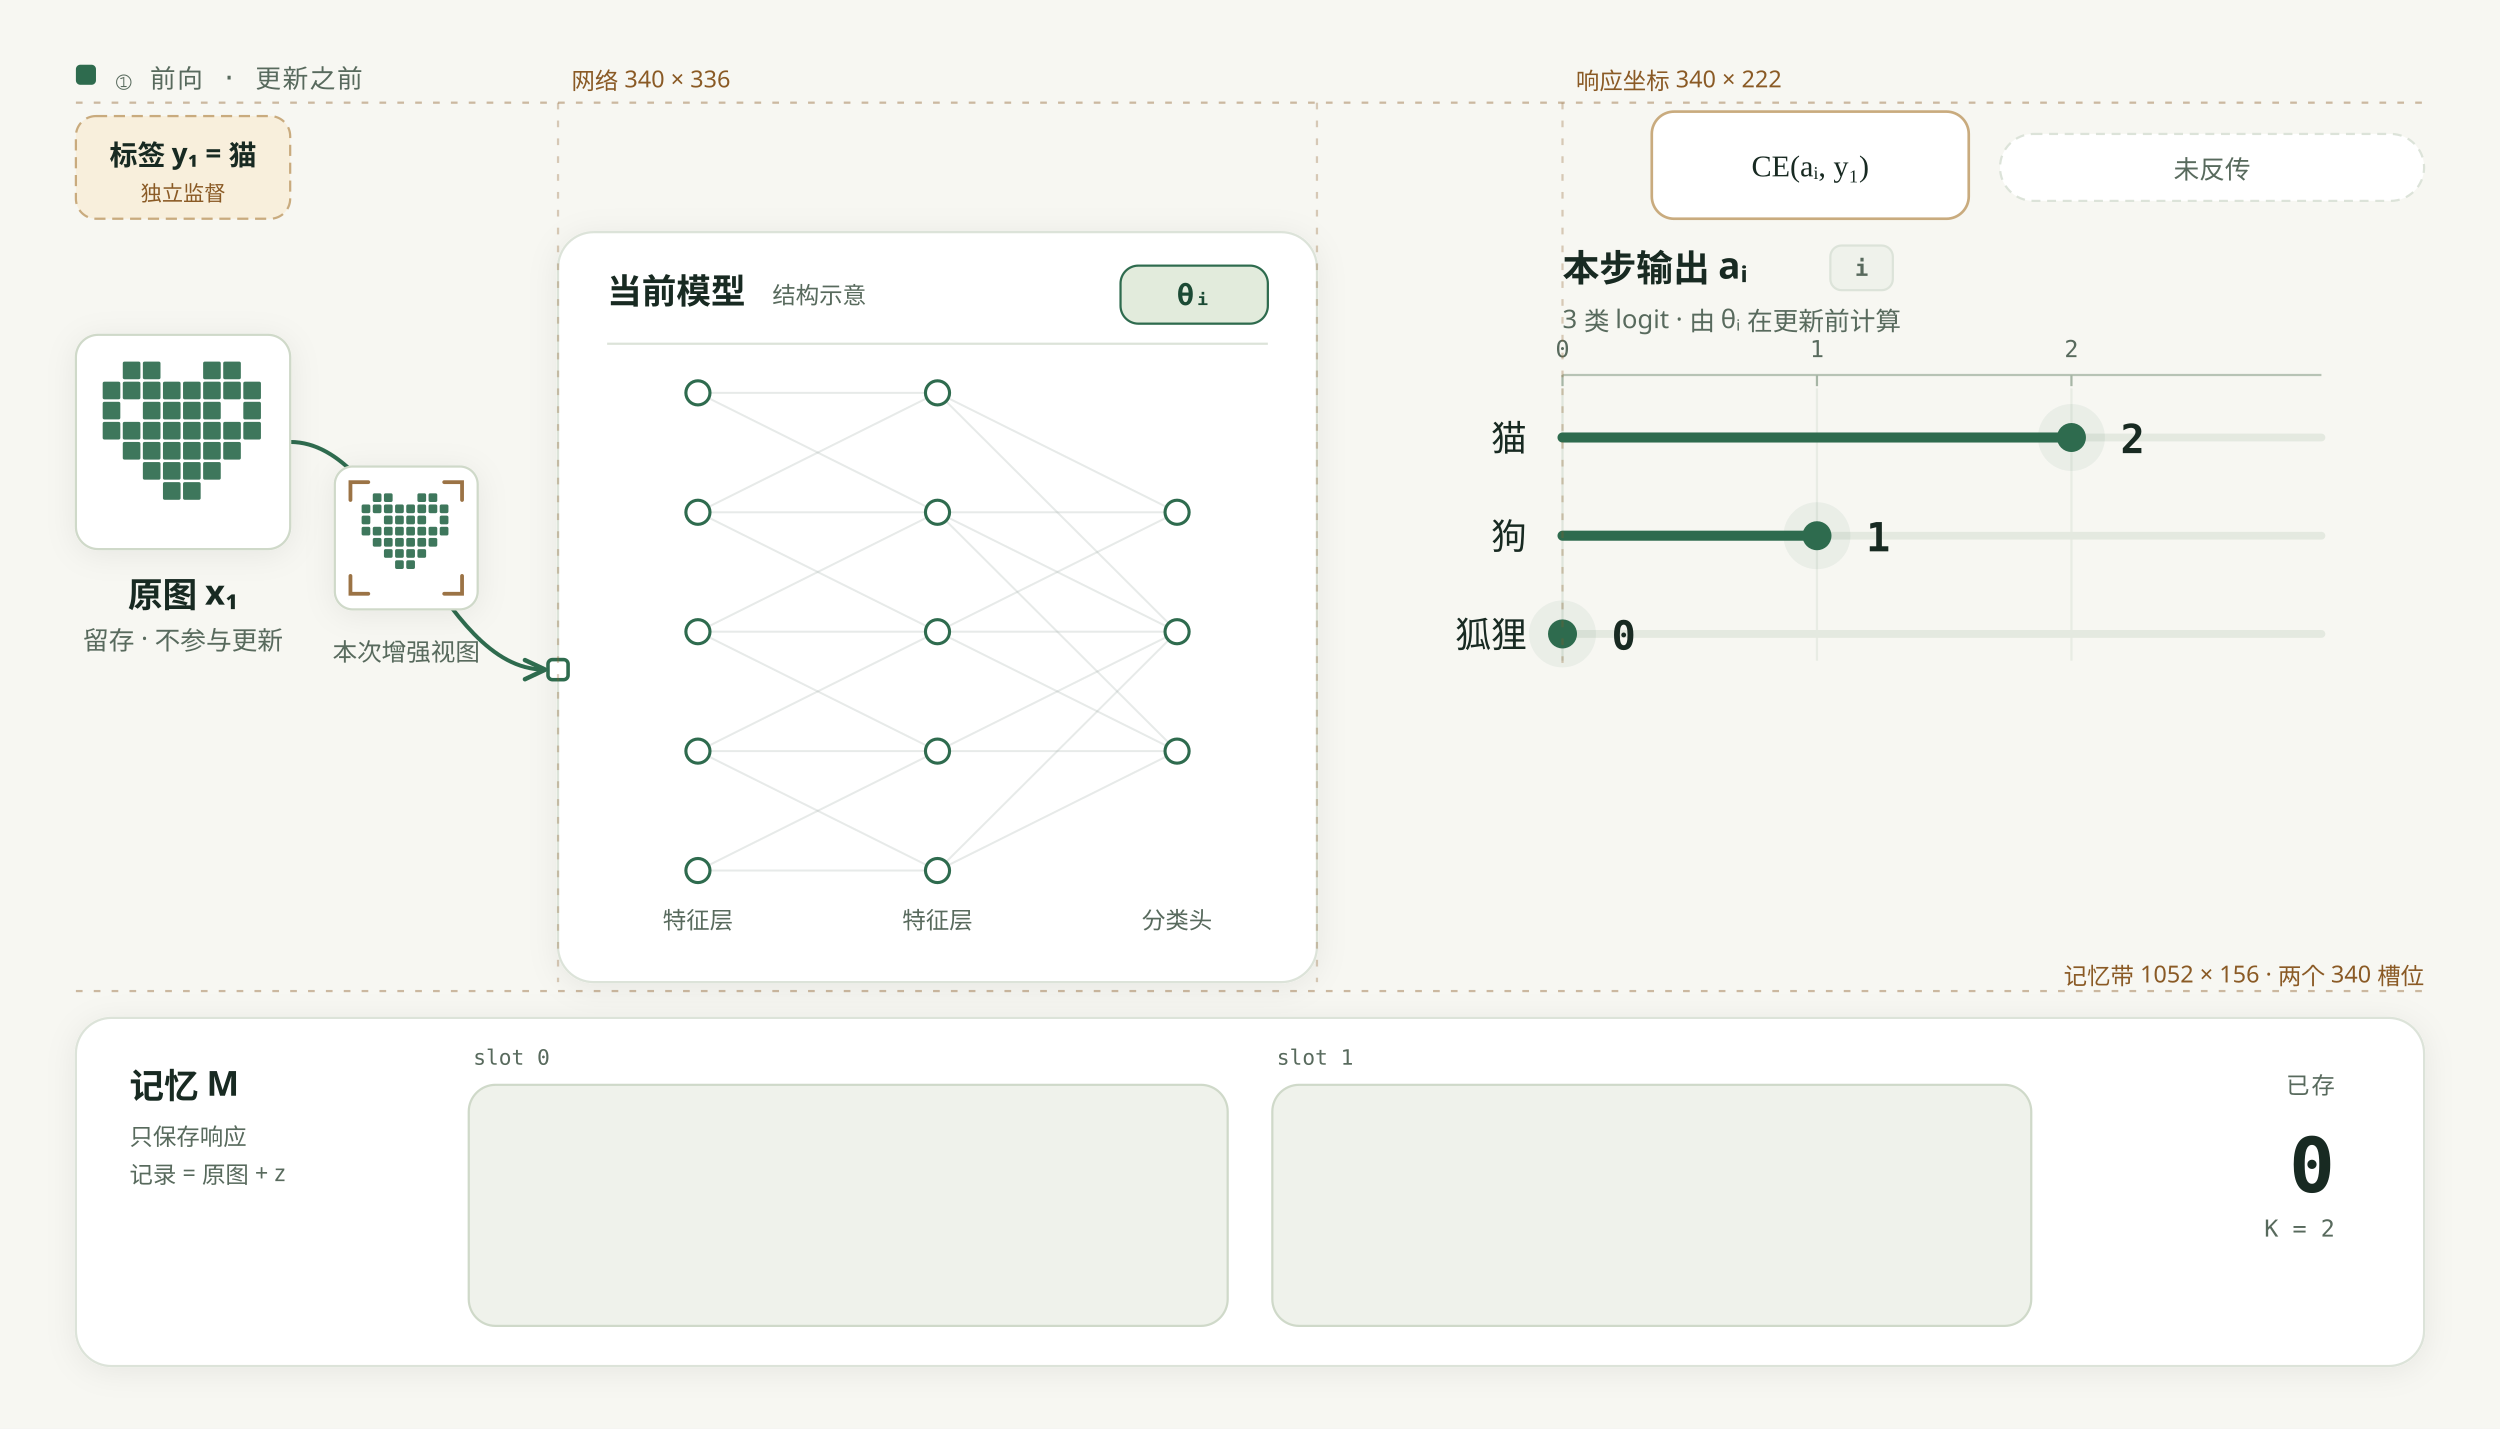
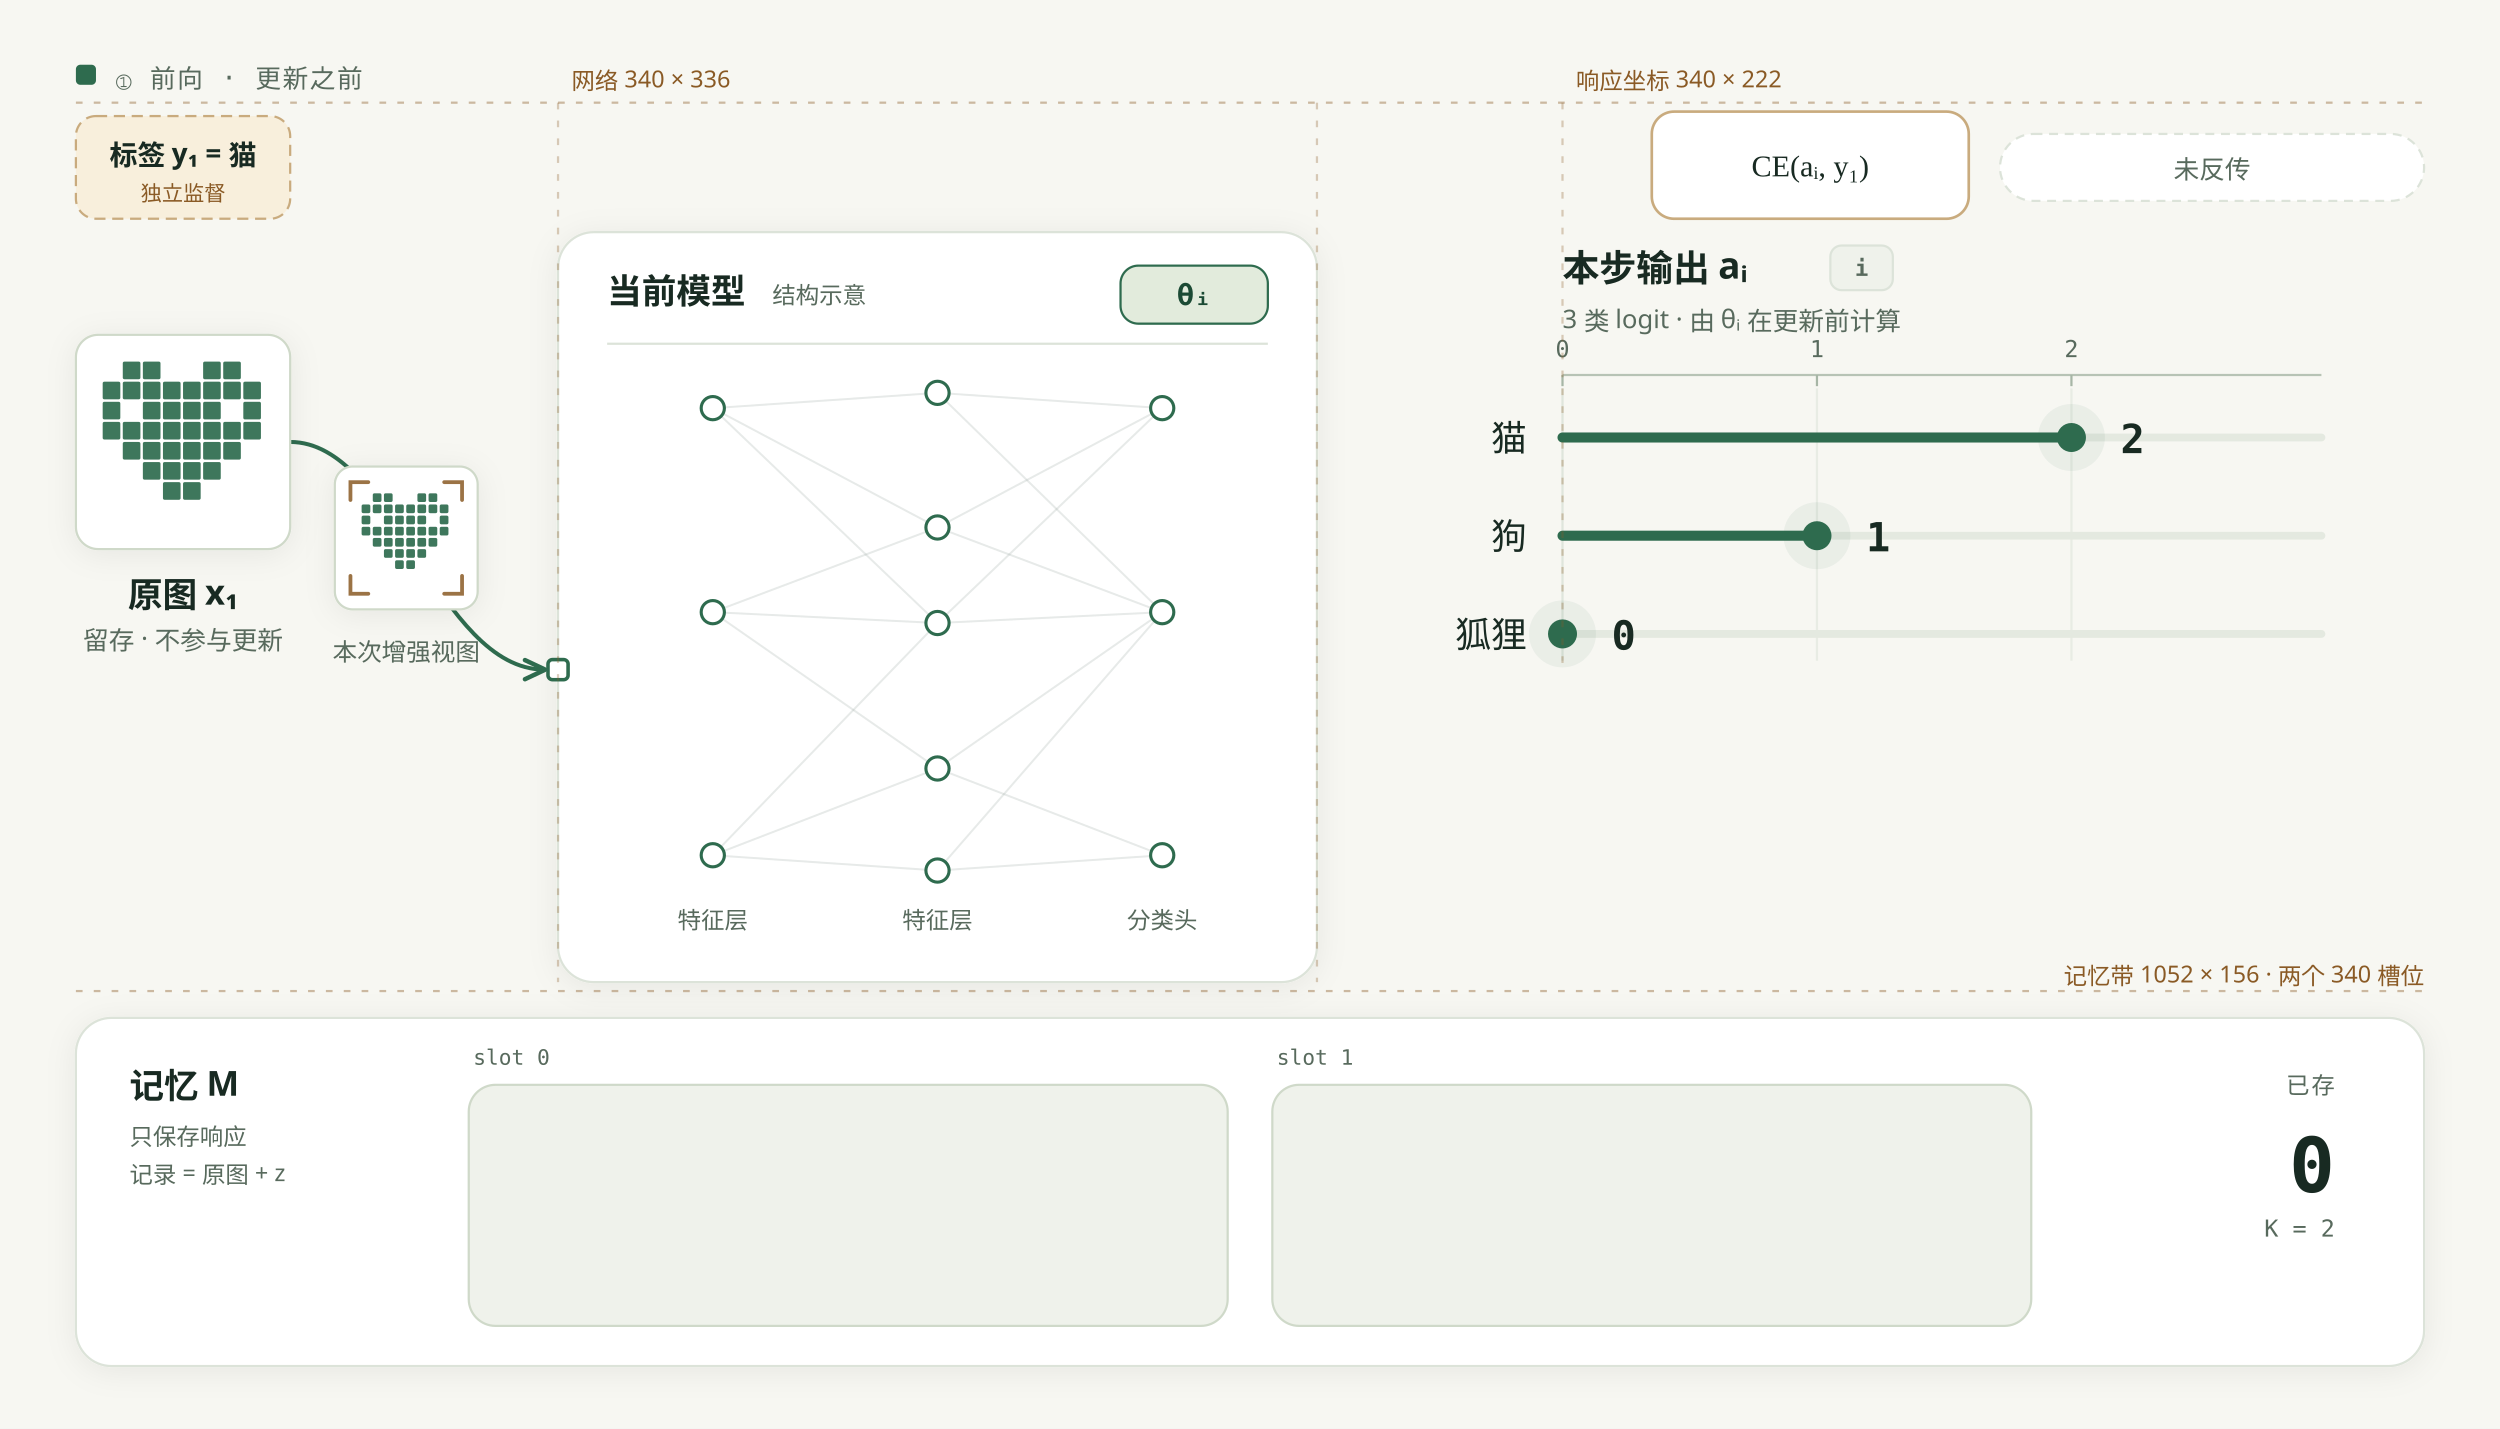
<svg xmlns="http://www.w3.org/2000/svg" width="1120" height="640" viewBox="0 0 1120 640" role="img" aria-labelledby="t d">
  <defs>
    <filter id="card" x="-25%" y="-25%" width="160%" height="165%">
      <feDropShadow dx="0" dy="2" stdDeviation="7" flood-color="#182a22" flood-opacity="0.07" />
    </filter>
    <pattern id="hatch" width="9" height="9" patternUnits="userSpaceOnUse" patternTransform="rotate(38)">
      <rect width="9" height="9" fill="#ffffff" />
      <rect width="1" height="9" fill="#55665f" opacity="0.06" />
    </pattern>
    <marker id="aData" viewBox="0 0 10 10" refX="8.4" refY="5" markerWidth="7" markerHeight="7" orient="auto-start-reverse">
      <path d="M1.4 1.6 L8.6 5 L1.4 8.4" fill="none" stroke="#2e6b4e" stroke-width="1.6" stroke-linecap="round" stroke-linejoin="round" />
    </marker>
    <marker id="aWarn" viewBox="0 0 10 10" refX="8.4" refY="5" markerWidth="7" markerHeight="7" orient="auto-start-reverse">
      <path d="M1.4 1.6 L8.6 5 L1.4 8.4" fill="none" stroke="#8a5a25" stroke-width="1.6" stroke-linecap="round" stroke-linejoin="round" />
    </marker>
    <marker id="aFrozen" viewBox="0 0 10 10" refX="8.4" refY="5" markerWidth="7" markerHeight="7" orient="auto-start-reverse">
      <path d="M1.4 1.6 L8.6 5 L1.4 8.4" fill="none" stroke="#7b8d84" stroke-width="1.6" stroke-linecap="round" stroke-linejoin="round" />
    </marker>
  </defs>
  <rect width="1120" height="640" fill="#f7f7f2" />
  <rect width="1120" height="640" fill="#f7f7f2" />
  <rect x="34" y="29" width="9" height="9" rx="2" fill="#2e6b4e" />
  <text x="52" y="39" font-family="'Cascadia Mono','Consolas','SFMono-Regular',monospace" font-size="11.5" fill="#586a5d" font-weight="400" text-anchor="start" letter-spacing="0.06em">① 前向 · 更新之前</text>
  <rect x="250" y="104" width="340" height="336" rx="16" fill="#ffffff" stroke="#dce3d9" stroke-width="1" filter="url(#card)" />
  <text x="272" y="136" font-family="'Segoe UI','Microsoft YaHei','PingFang SC',sans-serif" font-size="15.5" fill="#182a22" font-weight="600" text-anchor="start">当前模型</text>
  <text x="346" y="136" font-family="'Segoe UI','Microsoft YaHei','PingFang SC',sans-serif" font-size="10.5" fill="#586a5d" font-weight="400" text-anchor="start">结构示意</text>
  <g opacity="1">
    <rect x="502" y="119" width="66" height="26" rx="8" fill="#e2ebdc" stroke="#2e6b4e" stroke-width="1" />
    <text x="535" y="136.68" font-family="'Cascadia Mono','Consolas','SFMono-Regular',monospace" font-size="13" fill="#1b4a34" font-weight="600" text-anchor="middle">θᵢ</text>
  </g>
  <path d="M272 154H568" stroke="#dce3d9" stroke-width="1" />
-   <line x1="312.67" y1="176" x2="420" y2="176" stroke="#9aa8a1" stroke-width="0.9" opacity="0.24" />
-   <line x1="312.67" y1="176" x2="420" y2="229.5" stroke="#9aa8a1" stroke-width="0.9" opacity="0.24" />
-   <line x1="312.67" y1="229.5" x2="420" y2="176" stroke="#9aa8a1" stroke-width="0.9" opacity="0.24" />
-   <line x1="312.67" y1="229.5" x2="420" y2="229.5" stroke="#9aa8a1" stroke-width="0.9" opacity="0.24" />
-   <line x1="312.67" y1="229.5" x2="420" y2="283" stroke="#9aa8a1" stroke-width="0.9" opacity="0.24" />
-   <line x1="312.67" y1="283" x2="420" y2="229.5" stroke="#9aa8a1" stroke-width="0.9" opacity="0.24" />
-   <line x1="312.67" y1="283" x2="420" y2="283" stroke="#9aa8a1" stroke-width="0.9" opacity="0.24" />
-   <line x1="312.67" y1="283" x2="420" y2="336.5" stroke="#9aa8a1" stroke-width="0.9" opacity="0.24" />
-   <line x1="312.67" y1="336.5" x2="420" y2="283" stroke="#9aa8a1" stroke-width="0.9" opacity="0.24" />
-   <line x1="312.67" y1="336.5" x2="420" y2="336.5" stroke="#9aa8a1" stroke-width="0.9" opacity="0.24" />
-   <line x1="312.67" y1="336.5" x2="420" y2="390" stroke="#9aa8a1" stroke-width="0.9" opacity="0.24" />
-   <line x1="312.67" y1="390" x2="420" y2="336.5" stroke="#9aa8a1" stroke-width="0.9" opacity="0.24" />
-   <line x1="312.67" y1="390" x2="420" y2="390" stroke="#9aa8a1" stroke-width="0.9" opacity="0.24" />
-   <line x1="420" y1="176" x2="527.33" y2="229.5" stroke="#9aa8a1" stroke-width="0.9" opacity="0.24" />
-   <line x1="420" y1="176" x2="527.33" y2="283" stroke="#9aa8a1" stroke-width="0.9" opacity="0.24" />
-   <line x1="420" y1="229.5" x2="527.33" y2="229.5" stroke="#9aa8a1" stroke-width="0.9" opacity="0.24" />
-   <line x1="420" y1="229.5" x2="527.33" y2="283" stroke="#9aa8a1" stroke-width="0.9" opacity="0.24" />
-   <line x1="420" y1="229.5" x2="527.33" y2="336.5" stroke="#9aa8a1" stroke-width="0.9" opacity="0.24" />
-   <line x1="420" y1="283" x2="527.33" y2="229.5" stroke="#9aa8a1" stroke-width="0.9" opacity="0.24" />
-   <line x1="420" y1="283" x2="527.33" y2="283" stroke="#9aa8a1" stroke-width="0.9" opacity="0.24" />
-   <line x1="420" y1="283" x2="527.33" y2="336.5" stroke="#9aa8a1" stroke-width="0.9" opacity="0.24" />
-   <line x1="420" y1="336.5" x2="527.33" y2="283" stroke="#9aa8a1" stroke-width="0.9" opacity="0.24" />
-   <line x1="420" y1="336.5" x2="527.33" y2="336.5" stroke="#9aa8a1" stroke-width="0.9" opacity="0.24" />
-   <line x1="420" y1="390" x2="527.33" y2="283" stroke="#9aa8a1" stroke-width="0.9" opacity="0.24" />
-   <line x1="420" y1="390" x2="527.33" y2="336.5" stroke="#9aa8a1" stroke-width="0.9" opacity="0.24" />
-   <circle cx="312.67" cy="176" r="5.4" fill="#ffffff" stroke="#2e6b4e" stroke-width="1.4" />
-   <circle cx="312.67" cy="229.5" r="5.4" fill="#ffffff" stroke="#2e6b4e" stroke-width="1.4" />
-   <circle cx="312.67" cy="283" r="5.4" fill="#ffffff" stroke="#2e6b4e" stroke-width="1.4" />
-   <circle cx="312.67" cy="336.5" r="5.4" fill="#ffffff" stroke="#2e6b4e" stroke-width="1.4" />
-   <circle cx="312.67" cy="390" r="5.4" fill="#ffffff" stroke="#2e6b4e" stroke-width="1.4" />
-   <circle cx="420" cy="176" r="5.4" fill="#ffffff" stroke="#2e6b4e" stroke-width="1.4" />
-   <circle cx="420" cy="229.5" r="5.4" fill="#ffffff" stroke="#2e6b4e" stroke-width="1.4" />
-   <circle cx="420" cy="283" r="5.4" fill="#ffffff" stroke="#2e6b4e" stroke-width="1.4" />
-   <circle cx="420" cy="336.5" r="5.4" fill="#ffffff" stroke="#2e6b4e" stroke-width="1.4" />
-   <circle cx="420" cy="390" r="5.4" fill="#ffffff" stroke="#2e6b4e" stroke-width="1.4" />
-   <circle cx="527.33" cy="229.5" r="5.4" fill="#ffffff" stroke="#2e6b4e" stroke-width="1.4" />
-   <circle cx="527.33" cy="283" r="5.4" fill="#ffffff" stroke="#2e6b4e" stroke-width="1.4" />
-   <circle cx="527.33" cy="336.5" r="5.4" fill="#ffffff" stroke="#2e6b4e" stroke-width="1.4" />
-   <text x="312.67" y="416" font-family="'Segoe UI','Microsoft YaHei','PingFang SC',sans-serif" font-size="10.5" fill="#586a5d" font-weight="400" text-anchor="middle">特征层</text>
+   <line x1="319.33" y1="182.85" x2="420" y2="176" stroke="#9aa8a1" stroke-width="0.9" opacity="0.24" />
+   <line x1="319.33" y1="182.85" x2="420" y2="236.31" stroke="#9aa8a1" stroke-width="0.9" opacity="0.24" />
+   <line x1="319.33" y1="182.85" x2="420" y2="279.11" stroke="#9aa8a1" stroke-width="0.9" opacity="0.24" />
+   <line x1="319.33" y1="274.25" x2="420" y2="279.11" stroke="#9aa8a1" stroke-width="0.9" opacity="0.24" />
+   <line x1="319.33" y1="274.25" x2="420" y2="236.31" stroke="#9aa8a1" stroke-width="0.9" opacity="0.24" />
+   <line x1="319.33" y1="274.25" x2="420" y2="344.28" stroke="#9aa8a1" stroke-width="0.9" opacity="0.24" />
+   <line x1="319.33" y1="383.15" x2="420" y2="390" stroke="#9aa8a1" stroke-width="0.9" opacity="0.24" />
+   <line x1="319.33" y1="383.15" x2="420" y2="344.28" stroke="#9aa8a1" stroke-width="0.9" opacity="0.24" />
+   <line x1="319.33" y1="383.15" x2="420" y2="279.11" stroke="#9aa8a1" stroke-width="0.9" opacity="0.24" />
+   <line x1="420" y1="176" x2="520.67" y2="182.85" stroke="#9aa8a1" stroke-width="0.9" opacity="0.24" />
+   <line x1="420" y1="176" x2="520.67" y2="274.25" stroke="#9aa8a1" stroke-width="0.9" opacity="0.24" />
+   <line x1="420" y1="236.31" x2="520.67" y2="274.25" stroke="#9aa8a1" stroke-width="0.9" opacity="0.24" />
+   <line x1="420" y1="236.31" x2="520.67" y2="182.85" stroke="#9aa8a1" stroke-width="0.9" opacity="0.24" />
+   <line x1="420" y1="279.11" x2="520.67" y2="274.25" stroke="#9aa8a1" stroke-width="0.9" opacity="0.24" />
+   <line x1="420" y1="279.11" x2="520.67" y2="182.85" stroke="#9aa8a1" stroke-width="0.9" opacity="0.24" />
+   <line x1="420" y1="344.28" x2="520.67" y2="383.15" stroke="#9aa8a1" stroke-width="0.9" opacity="0.24" />
+   <line x1="420" y1="344.28" x2="520.67" y2="274.25" stroke="#9aa8a1" stroke-width="0.9" opacity="0.24" />
+   <line x1="420" y1="390" x2="520.67" y2="383.15" stroke="#9aa8a1" stroke-width="0.9" opacity="0.24" />
+   <line x1="420" y1="390" x2="520.67" y2="274.25" stroke="#9aa8a1" stroke-width="0.9" opacity="0.24" />
+   <circle cx="319.33" cy="182.85" r="5.2" fill="#ffffff" stroke="#2e6b4e" stroke-width="1.4" />
+   <circle cx="319.33" cy="274.25" r="5.2" fill="#ffffff" stroke="#2e6b4e" stroke-width="1.4" />
+   <circle cx="319.33" cy="383.15" r="5.2" fill="#ffffff" stroke="#2e6b4e" stroke-width="1.4" />
+   <circle cx="420" cy="176" r="5.2" fill="#ffffff" stroke="#2e6b4e" stroke-width="1.4" />
+   <circle cx="420" cy="236.31" r="5.2" fill="#ffffff" stroke="#2e6b4e" stroke-width="1.4" />
+   <circle cx="420" cy="279.11" r="5.2" fill="#ffffff" stroke="#2e6b4e" stroke-width="1.4" />
+   <circle cx="420" cy="344.28" r="5.2" fill="#ffffff" stroke="#2e6b4e" stroke-width="1.4" />
+   <circle cx="420" cy="390" r="5.2" fill="#ffffff" stroke="#2e6b4e" stroke-width="1.4" />
+   <circle cx="520.67" cy="182.85" r="5.2" fill="#ffffff" stroke="#2e6b4e" stroke-width="1.4" />
+   <circle cx="520.67" cy="274.25" r="5.2" fill="#ffffff" stroke="#2e6b4e" stroke-width="1.4" />
+   <circle cx="520.67" cy="383.15" r="5.2" fill="#ffffff" stroke="#2e6b4e" stroke-width="1.4" />
+   <text x="319.33" y="416" font-family="'Segoe UI','Microsoft YaHei','PingFang SC',sans-serif" font-size="10.5" fill="#586a5d" font-weight="400" text-anchor="middle">特征层</text>
  <text x="420" y="416" font-family="'Segoe UI','Microsoft YaHei','PingFang SC',sans-serif" font-size="10.5" fill="#586a5d" font-weight="400" text-anchor="middle">特征层</text>
-   <text x="527.33" y="416" font-family="'Segoe UI','Microsoft YaHei','PingFang SC',sans-serif" font-size="10.5" fill="#586a5d" font-weight="400" text-anchor="middle">分类头</text>
+   <text x="520.67" y="416" font-family="'Segoe UI','Microsoft YaHei','PingFang SC',sans-serif" font-size="10.5" fill="#586a5d" font-weight="400" text-anchor="middle">分类头</text>
  <rect x="245.5" y="295.5" width="9" height="9" rx="2" fill="#ffffff" stroke="#2e6b4e" stroke-width="1.6" />
  <path d="M130 198C176 198 196 300 244 300" fill="none" stroke="#2e6b4e" stroke-width="1.8" marker-end="url(#aData)" />
  <g opacity="1">
    <rect x="150" y="209" width="64" height="64" rx="8" fill="#ffffff" stroke="#cfd9c9" stroke-width="1" filter="url(#card)" />
    <rect x="167" y="221" width="3.9" height="3.9" rx="0.7" fill="#2e6b4e" opacity="0.92" />
    <rect x="172" y="221" width="3.9" height="3.9" rx="0.7" fill="#2e6b4e" opacity="0.92" />
    <rect x="187" y="221" width="3.9" height="3.9" rx="0.7" fill="#2e6b4e" opacity="0.92" />
    <rect x="192" y="221" width="3.9" height="3.9" rx="0.7" fill="#2e6b4e" opacity="0.92" />
    <rect x="162" y="226" width="3.9" height="3.9" rx="0.7" fill="#2e6b4e" opacity="0.92" />
    <rect x="167" y="226" width="3.9" height="3.9" rx="0.7" fill="#2e6b4e" opacity="0.92" />
    <rect x="172" y="226" width="3.9" height="3.9" rx="0.7" fill="#2e6b4e" opacity="0.92" />
    <rect x="177" y="226" width="3.9" height="3.9" rx="0.7" fill="#2e6b4e" opacity="0.92" />
    <rect x="182" y="226" width="3.9" height="3.9" rx="0.7" fill="#2e6b4e" opacity="0.92" />
    <rect x="187" y="226" width="3.9" height="3.9" rx="0.7" fill="#2e6b4e" opacity="0.92" />
    <rect x="192" y="226" width="3.9" height="3.9" rx="0.7" fill="#2e6b4e" opacity="0.92" />
    <rect x="197" y="226" width="3.9" height="3.9" rx="0.7" fill="#2e6b4e" opacity="0.92" />
    <rect x="162" y="231" width="3.9" height="3.9" rx="0.7" fill="#2e6b4e" opacity="0.92" />
    <rect x="172" y="231" width="3.9" height="3.9" rx="0.7" fill="#2e6b4e" opacity="0.92" />
    <rect x="177" y="231" width="3.9" height="3.9" rx="0.7" fill="#2e6b4e" opacity="0.92" />
    <rect x="182" y="231" width="3.9" height="3.9" rx="0.7" fill="#2e6b4e" opacity="0.92" />
    <rect x="187" y="231" width="3.9" height="3.9" rx="0.7" fill="#2e6b4e" opacity="0.92" />
    <rect x="197" y="231" width="3.9" height="3.9" rx="0.7" fill="#2e6b4e" opacity="0.92" />
    <rect x="162" y="236" width="3.9" height="3.9" rx="0.7" fill="#2e6b4e" opacity="0.92" />
    <rect x="167" y="236" width="3.9" height="3.9" rx="0.7" fill="#2e6b4e" opacity="0.92" />
    <rect x="172" y="236" width="3.9" height="3.9" rx="0.7" fill="#2e6b4e" opacity="0.92" />
    <rect x="177" y="236" width="3.9" height="3.9" rx="0.7" fill="#2e6b4e" opacity="0.92" />
    <rect x="182" y="236" width="3.9" height="3.9" rx="0.7" fill="#2e6b4e" opacity="0.92" />
    <rect x="187" y="236" width="3.9" height="3.9" rx="0.7" fill="#2e6b4e" opacity="0.92" />
    <rect x="192" y="236" width="3.9" height="3.9" rx="0.7" fill="#2e6b4e" opacity="0.92" />
    <rect x="197" y="236" width="3.9" height="3.9" rx="0.7" fill="#2e6b4e" opacity="0.92" />
    <rect x="167" y="241" width="3.9" height="3.9" rx="0.7" fill="#2e6b4e" opacity="0.92" />
    <rect x="172" y="241" width="3.9" height="3.9" rx="0.7" fill="#2e6b4e" opacity="0.92" />
    <rect x="177" y="241" width="3.9" height="3.9" rx="0.7" fill="#2e6b4e" opacity="0.92" />
    <rect x="182" y="241" width="3.9" height="3.9" rx="0.7" fill="#2e6b4e" opacity="0.92" />
    <rect x="187" y="241" width="3.9" height="3.9" rx="0.7" fill="#2e6b4e" opacity="0.92" />
    <rect x="192" y="241" width="3.9" height="3.9" rx="0.7" fill="#2e6b4e" opacity="0.92" />
    <rect x="172" y="246" width="3.9" height="3.9" rx="0.7" fill="#2e6b4e" opacity="0.92" />
    <rect x="177" y="246" width="3.9" height="3.9" rx="0.7" fill="#2e6b4e" opacity="0.92" />
    <rect x="182" y="246" width="3.9" height="3.9" rx="0.7" fill="#2e6b4e" opacity="0.92" />
    <rect x="187" y="246" width="3.9" height="3.9" rx="0.7" fill="#2e6b4e" opacity="0.92" />
    <rect x="177" y="251" width="3.9" height="3.9" rx="0.7" fill="#2e6b4e" opacity="0.92" />
    <rect x="182" y="251" width="3.9" height="3.9" rx="0.7" fill="#2e6b4e" opacity="0.92" />
    <path d="M157 224V216H165" fill="none" stroke="#8a5a25" stroke-width="1.7" stroke-linecap="round" opacity="0.85" />
    <path d="M207 224V216H199" fill="none" stroke="#8a5a25" stroke-width="1.7" stroke-linecap="round" opacity="0.85" />
    <path d="M157 258V266H165" fill="none" stroke="#8a5a25" stroke-width="1.7" stroke-linecap="round" opacity="0.85" />
    <path d="M207 258V266H199" fill="none" stroke="#8a5a25" stroke-width="1.7" stroke-linecap="round" opacity="0.85" />
  </g>
  <text x="182" y="296" font-family="'Segoe UI','Microsoft YaHei','PingFang SC',sans-serif" font-size="11" fill="#586a5d" font-weight="400" text-anchor="middle">本次增强视图</text>
  <g opacity="1">
    <rect x="34" y="150" width="96" height="96" rx="10" fill="#ffffff" stroke="#cfd9c9" stroke-width="1" filter="url(#card)" />
    <rect x="55" y="162" width="7.9" height="7.9" rx="0.7" fill="#2e6b4e" opacity="0.92" />
    <rect x="64" y="162" width="7.9" height="7.9" rx="0.7" fill="#2e6b4e" opacity="0.92" />
    <rect x="91" y="162" width="7.9" height="7.9" rx="0.7" fill="#2e6b4e" opacity="0.92" />
    <rect x="100" y="162" width="7.9" height="7.9" rx="0.7" fill="#2e6b4e" opacity="0.92" />
    <rect x="46" y="171" width="7.9" height="7.9" rx="0.7" fill="#2e6b4e" opacity="0.92" />
    <rect x="55" y="171" width="7.9" height="7.9" rx="0.7" fill="#2e6b4e" opacity="0.92" />
    <rect x="64" y="171" width="7.9" height="7.9" rx="0.7" fill="#2e6b4e" opacity="0.92" />
    <rect x="73" y="171" width="7.9" height="7.9" rx="0.7" fill="#2e6b4e" opacity="0.92" />
    <rect x="82" y="171" width="7.9" height="7.9" rx="0.7" fill="#2e6b4e" opacity="0.92" />
    <rect x="91" y="171" width="7.9" height="7.9" rx="0.7" fill="#2e6b4e" opacity="0.92" />
    <rect x="100" y="171" width="7.9" height="7.9" rx="0.7" fill="#2e6b4e" opacity="0.92" />
    <rect x="109" y="171" width="7.9" height="7.9" rx="0.7" fill="#2e6b4e" opacity="0.92" />
    <rect x="46" y="180" width="7.9" height="7.9" rx="0.7" fill="#2e6b4e" opacity="0.92" />
    <rect x="64" y="180" width="7.9" height="7.9" rx="0.7" fill="#2e6b4e" opacity="0.92" />
    <rect x="73" y="180" width="7.9" height="7.9" rx="0.7" fill="#2e6b4e" opacity="0.92" />
    <rect x="82" y="180" width="7.9" height="7.9" rx="0.7" fill="#2e6b4e" opacity="0.92" />
    <rect x="91" y="180" width="7.9" height="7.9" rx="0.7" fill="#2e6b4e" opacity="0.92" />
    <rect x="109" y="180" width="7.9" height="7.9" rx="0.7" fill="#2e6b4e" opacity="0.92" />
    <rect x="46" y="189" width="7.9" height="7.9" rx="0.7" fill="#2e6b4e" opacity="0.92" />
    <rect x="55" y="189" width="7.9" height="7.9" rx="0.7" fill="#2e6b4e" opacity="0.92" />
    <rect x="64" y="189" width="7.9" height="7.9" rx="0.7" fill="#2e6b4e" opacity="0.92" />
    <rect x="73" y="189" width="7.9" height="7.9" rx="0.7" fill="#2e6b4e" opacity="0.92" />
    <rect x="82" y="189" width="7.9" height="7.9" rx="0.7" fill="#2e6b4e" opacity="0.92" />
    <rect x="91" y="189" width="7.9" height="7.9" rx="0.7" fill="#2e6b4e" opacity="0.92" />
    <rect x="100" y="189" width="7.9" height="7.9" rx="0.7" fill="#2e6b4e" opacity="0.92" />
    <rect x="109" y="189" width="7.9" height="7.9" rx="0.7" fill="#2e6b4e" opacity="0.92" />
    <rect x="55" y="198" width="7.9" height="7.9" rx="0.7" fill="#2e6b4e" opacity="0.92" />
    <rect x="64" y="198" width="7.9" height="7.9" rx="0.7" fill="#2e6b4e" opacity="0.92" />
    <rect x="73" y="198" width="7.9" height="7.9" rx="0.7" fill="#2e6b4e" opacity="0.92" />
    <rect x="82" y="198" width="7.9" height="7.9" rx="0.7" fill="#2e6b4e" opacity="0.92" />
    <rect x="91" y="198" width="7.9" height="7.9" rx="0.7" fill="#2e6b4e" opacity="0.92" />
    <rect x="100" y="198" width="7.9" height="7.9" rx="0.7" fill="#2e6b4e" opacity="0.92" />
    <rect x="64" y="207" width="7.9" height="7.9" rx="0.7" fill="#2e6b4e" opacity="0.92" />
    <rect x="73" y="207" width="7.9" height="7.9" rx="0.7" fill="#2e6b4e" opacity="0.92" />
    <rect x="82" y="207" width="7.9" height="7.9" rx="0.7" fill="#2e6b4e" opacity="0.92" />
    <rect x="91" y="207" width="7.9" height="7.9" rx="0.7" fill="#2e6b4e" opacity="0.92" />
    <rect x="73" y="216" width="7.9" height="7.9" rx="0.7" fill="#2e6b4e" opacity="0.92" />
    <rect x="82" y="216" width="7.9" height="7.9" rx="0.7" fill="#2e6b4e" opacity="0.92" />
  </g>
  <text x="82" y="272" font-family="'Segoe UI','Microsoft YaHei','PingFang SC',sans-serif" font-size="15.5" fill="#182a22" font-weight="600" text-anchor="middle">原图 x₁</text>
  <text x="82" y="291" font-family="'Segoe UI','Microsoft YaHei','PingFang SC',sans-serif" font-size="11.5" fill="#586a5d" font-weight="400" text-anchor="middle">留存 · 不参与更新</text>
  <g opacity="1">
    <text x="700" y="126" font-family="'Segoe UI','Microsoft YaHei','PingFang SC',sans-serif" font-size="16.5" fill="#182a22" font-weight="600" text-anchor="start">本步输出 aᵢ</text>
    <g opacity="1">
      <rect x="820" y="110" width="28" height="20" rx="5" fill="#eff2eb" stroke="#dce3d9" stroke-width="1" />
      <text x="834" y="123.6" font-family="'Cascadia Mono','Consolas','SFMono-Regular',monospace" font-size="10" fill="#586a5d" font-weight="600" text-anchor="middle">i</text>
    </g>
    <text x="700" y="147" font-family="'Segoe UI','Microsoft YaHei','PingFang SC',sans-serif" font-size="11.5" fill="#586a5d" font-weight="400" text-anchor="start">3 类 logit · 由 θᵢ 在更新前计算</text>
    <path d="M700 168H1040" stroke="#a7b6a6" stroke-width="1" opacity="0.8" />
    <path d="M700 168v5" stroke="#a7b6a6" stroke-width="1" />
    <text x="700" y="160" font-family="'Cascadia Mono','Consolas','SFMono-Regular',monospace" font-size="10.5" fill="#586a5d" font-weight="400" text-anchor="middle">0</text>
    <path d="M814 168v5" stroke="#a7b6a6" stroke-width="1" />
    <text x="814" y="160" font-family="'Cascadia Mono','Consolas','SFMono-Regular',monospace" font-size="10.5" fill="#586a5d" font-weight="400" text-anchor="middle">1</text>
    <path d="M814 174V296" stroke="#e8ece4" stroke-width="1" />
    <path d="M928 168v5" stroke="#a7b6a6" stroke-width="1" />
    <text x="928" y="160" font-family="'Cascadia Mono','Consolas','SFMono-Regular',monospace" font-size="10.5" fill="#586a5d" font-weight="400" text-anchor="middle">2</text>
    <path d="M928 174V296" stroke="#e8ece4" stroke-width="1" />
    <path d="M700 174V296" stroke="#dfe5dc" stroke-width="1" />
    <text x="684" y="202" font-family="'Segoe UI','Microsoft YaHei','PingFang SC',sans-serif" font-size="16" fill="#182a22" font-weight="500" text-anchor="end">猫</text>
    <path d="M700 196H1040" stroke="#e4e9e0" stroke-width="3.5" stroke-linecap="round" />
    <path d="M700 196H928" stroke="#2e6b4e" stroke-width="4.5" stroke-linecap="round" />
    <circle cx="928" cy="196" r="15" fill="#2e6b4e" opacity="0.07" />
    <circle cx="928" cy="196" r="6.5" fill="#2e6b4e" />
    <text x="950" y="203" font-family="'Cascadia Mono','Consolas','SFMono-Regular',monospace" font-size="18" fill="#182a22" font-weight="600" text-anchor="start">2</text>
    <text x="684" y="246" font-family="'Segoe UI','Microsoft YaHei','PingFang SC',sans-serif" font-size="16" fill="#182a22" font-weight="500" text-anchor="end">狗</text>
    <path d="M700 240H1040" stroke="#e4e9e0" stroke-width="3.5" stroke-linecap="round" />
    <path d="M700 240H814" stroke="#2e6b4e" stroke-width="4.5" stroke-linecap="round" />
    <circle cx="814" cy="240" r="15" fill="#2e6b4e" opacity="0.07" />
    <circle cx="814" cy="240" r="6.5" fill="#2e6b4e" />
    <text x="836" y="247" font-family="'Cascadia Mono','Consolas','SFMono-Regular',monospace" font-size="18" fill="#182a22" font-weight="600" text-anchor="start">1</text>
    <text x="684" y="290" font-family="'Segoe UI','Microsoft YaHei','PingFang SC',sans-serif" font-size="16" fill="#182a22" font-weight="500" text-anchor="end">狐狸</text>
    <path d="M700 284H1040" stroke="#e4e9e0" stroke-width="3.5" stroke-linecap="round" />
    <path d="M700 284H700" stroke="#2e6b4e" stroke-width="4.5" stroke-linecap="round" />
    <circle cx="700" cy="284" r="15" fill="#2e6b4e" opacity="0.07" />
    <circle cx="700" cy="284" r="6.5" fill="#2e6b4e" />
    <text x="722" y="291" font-family="'Cascadia Mono','Consolas','SFMono-Regular',monospace" font-size="18" fill="#182a22" font-weight="600" text-anchor="start">0</text>
  </g>
  <rect x="34" y="52" width="96" height="46" rx="9" fill="#f8efdc" stroke="#c9ab7e" stroke-width="1" stroke-dasharray="5 3" />
  <text x="82" y="74" font-family="'Segoe UI','Microsoft YaHei','PingFang SC',sans-serif" font-size="12.5" fill="#182a22" font-weight="600" text-anchor="middle">标签 y₁ = 猫</text>
  <text x="82" y="90" font-family="'Segoe UI','Microsoft YaHei','PingFang SC',sans-serif" font-size="9.5" fill="#8a5a25" font-weight="400" text-anchor="middle">独立监督</text>
  <rect x="740" y="50" width="142" height="48" rx="10" fill="#ffffff" stroke="#c9ab7e" stroke-width="1.2" />
  <text x="811" y="79" font-family="'Cambria Math','STIX Two Math','Times New Roman',serif" font-size="13.5" fill="#182a22" font-weight="500" text-anchor="middle">CE(aᵢ, y₁)</text>
  <rect x="896" y="60" width="190" height="30" rx="15" fill="#ffffff" stroke="#dce3d9" stroke-width="1" stroke-dasharray="4 3" />
  <text x="991" y="80" font-family="'Segoe UI','Microsoft YaHei','PingFang SC',sans-serif" font-size="11.5" fill="#586a5d" font-weight="500" text-anchor="middle">未反传</text>
  <g>
    <rect x="34" y="456" width="1052" height="156" rx="16" fill="#ffffff" stroke="#dce3d9" stroke-width="1" filter="url(#card)" />
    <text x="58" y="492" font-family="'Segoe UI','Microsoft YaHei','PingFang SC',sans-serif" font-size="15.5" fill="#182a22" font-weight="600" text-anchor="start">记忆 M</text>
    <text x="58" y="513" font-family="'Segoe UI','Microsoft YaHei','PingFang SC',sans-serif" font-size="10.5" fill="#586a5d" font-weight="400" text-anchor="start">只保存响应</text>
    <text x="58" y="530" font-family="'Segoe UI','Microsoft YaHei','PingFang SC',sans-serif" font-size="10.5" fill="#586a5d" font-weight="400" text-anchor="start">记录 = 原图 + z</text>
    <rect x="210" y="486" width="340" height="108" rx="12" fill="#eff2eb" stroke="#cfd9c9" stroke-width="1" />
    <text x="212" y="477" font-family="'Cascadia Mono','Consolas','SFMono-Regular',monospace" font-size="9.5" fill="#586a5d" font-weight="400" text-anchor="start">slot 0</text>
    <rect x="570" y="486" width="340" height="108" rx="12" fill="#eff2eb" stroke="#cfd9c9" stroke-width="1" />
    <text x="572" y="477" font-family="'Cascadia Mono','Consolas','SFMono-Regular',monospace" font-size="9.5" fill="#586a5d" font-weight="400" text-anchor="start">slot 1</text>
    <text x="1046" y="490" font-family="'Segoe UI','Microsoft YaHei','PingFang SC',sans-serif" font-size="10.5" fill="#586a5d" font-weight="400" text-anchor="end" letter-spacing="0.08em">已存</text>
    <text x="1046" y="534" font-family="'Cascadia Mono','Consolas','SFMono-Regular',monospace" font-size="34" fill="#182a22" font-weight="600" text-anchor="end">0</text>
    <text x="1046" y="554" font-family="'Cascadia Mono','Consolas','SFMono-Regular',monospace" font-size="10.5" fill="#586a5d" font-weight="400" text-anchor="end">K = 2</text>
  </g>
  <g>
    <path d="M34 46H1086" stroke="#8a5a25" stroke-width="1" stroke-dasharray="3 5" opacity="0.4" />
    <path d="M250 46V440M590 46V440M700 46V300" stroke="#8a5a25" stroke-width="1" stroke-dasharray="3 5" opacity="0.3" />
    <path d="M34 444H1086" stroke="#8a5a25" stroke-width="1" stroke-dasharray="3 5" opacity="0.4" />
    <text x="256" y="40" font-family="'Segoe UI','Microsoft YaHei','PingFang SC',sans-serif" font-size="10.5" fill="#8a5a25" font-weight="400" text-anchor="start">网络 340 × 336</text>
    <text x="706" y="40" font-family="'Segoe UI','Microsoft YaHei','PingFang SC',sans-serif" font-size="10.5" fill="#8a5a25" font-weight="400" text-anchor="start">响应坐标 340 × 222</text>
    <text x="1086" y="441" font-family="'Segoe UI','Microsoft YaHei','PingFang SC',sans-serif" font-size="10.5" fill="#8a5a25" font-weight="400" text-anchor="end">记忆带 1052 × 156 · 两个 340 槽位</text>
  </g>
</svg>
